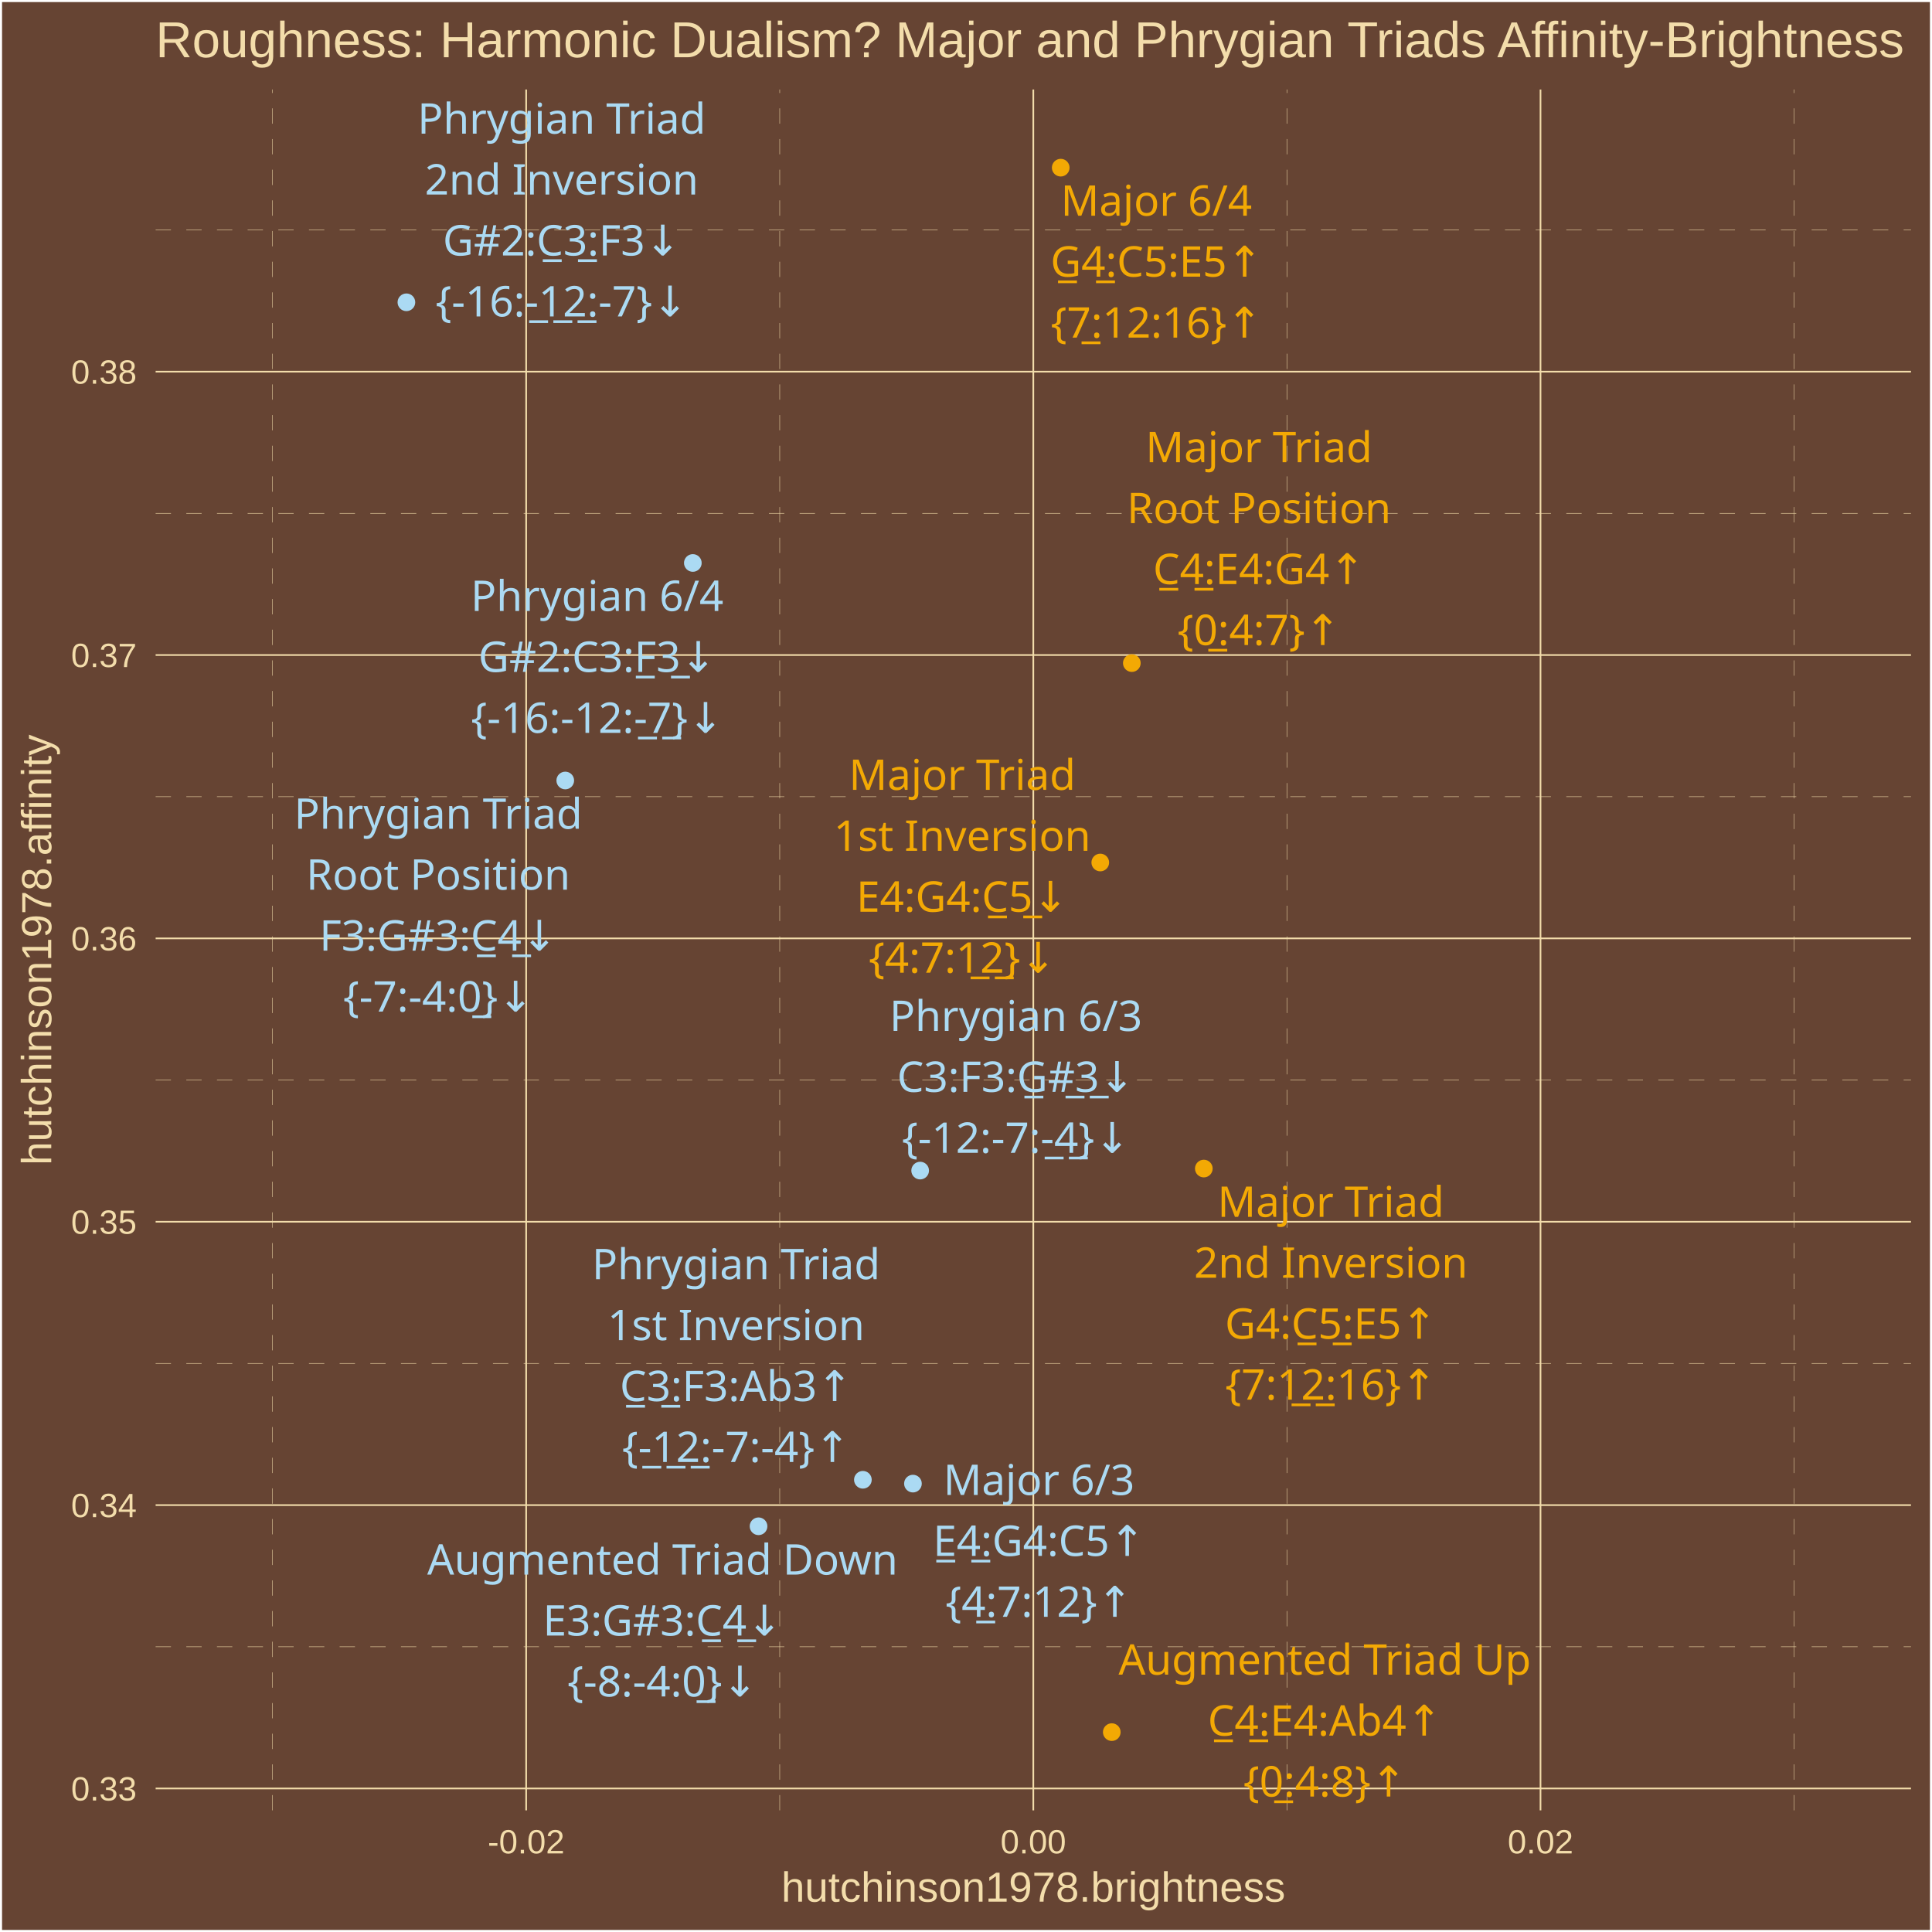
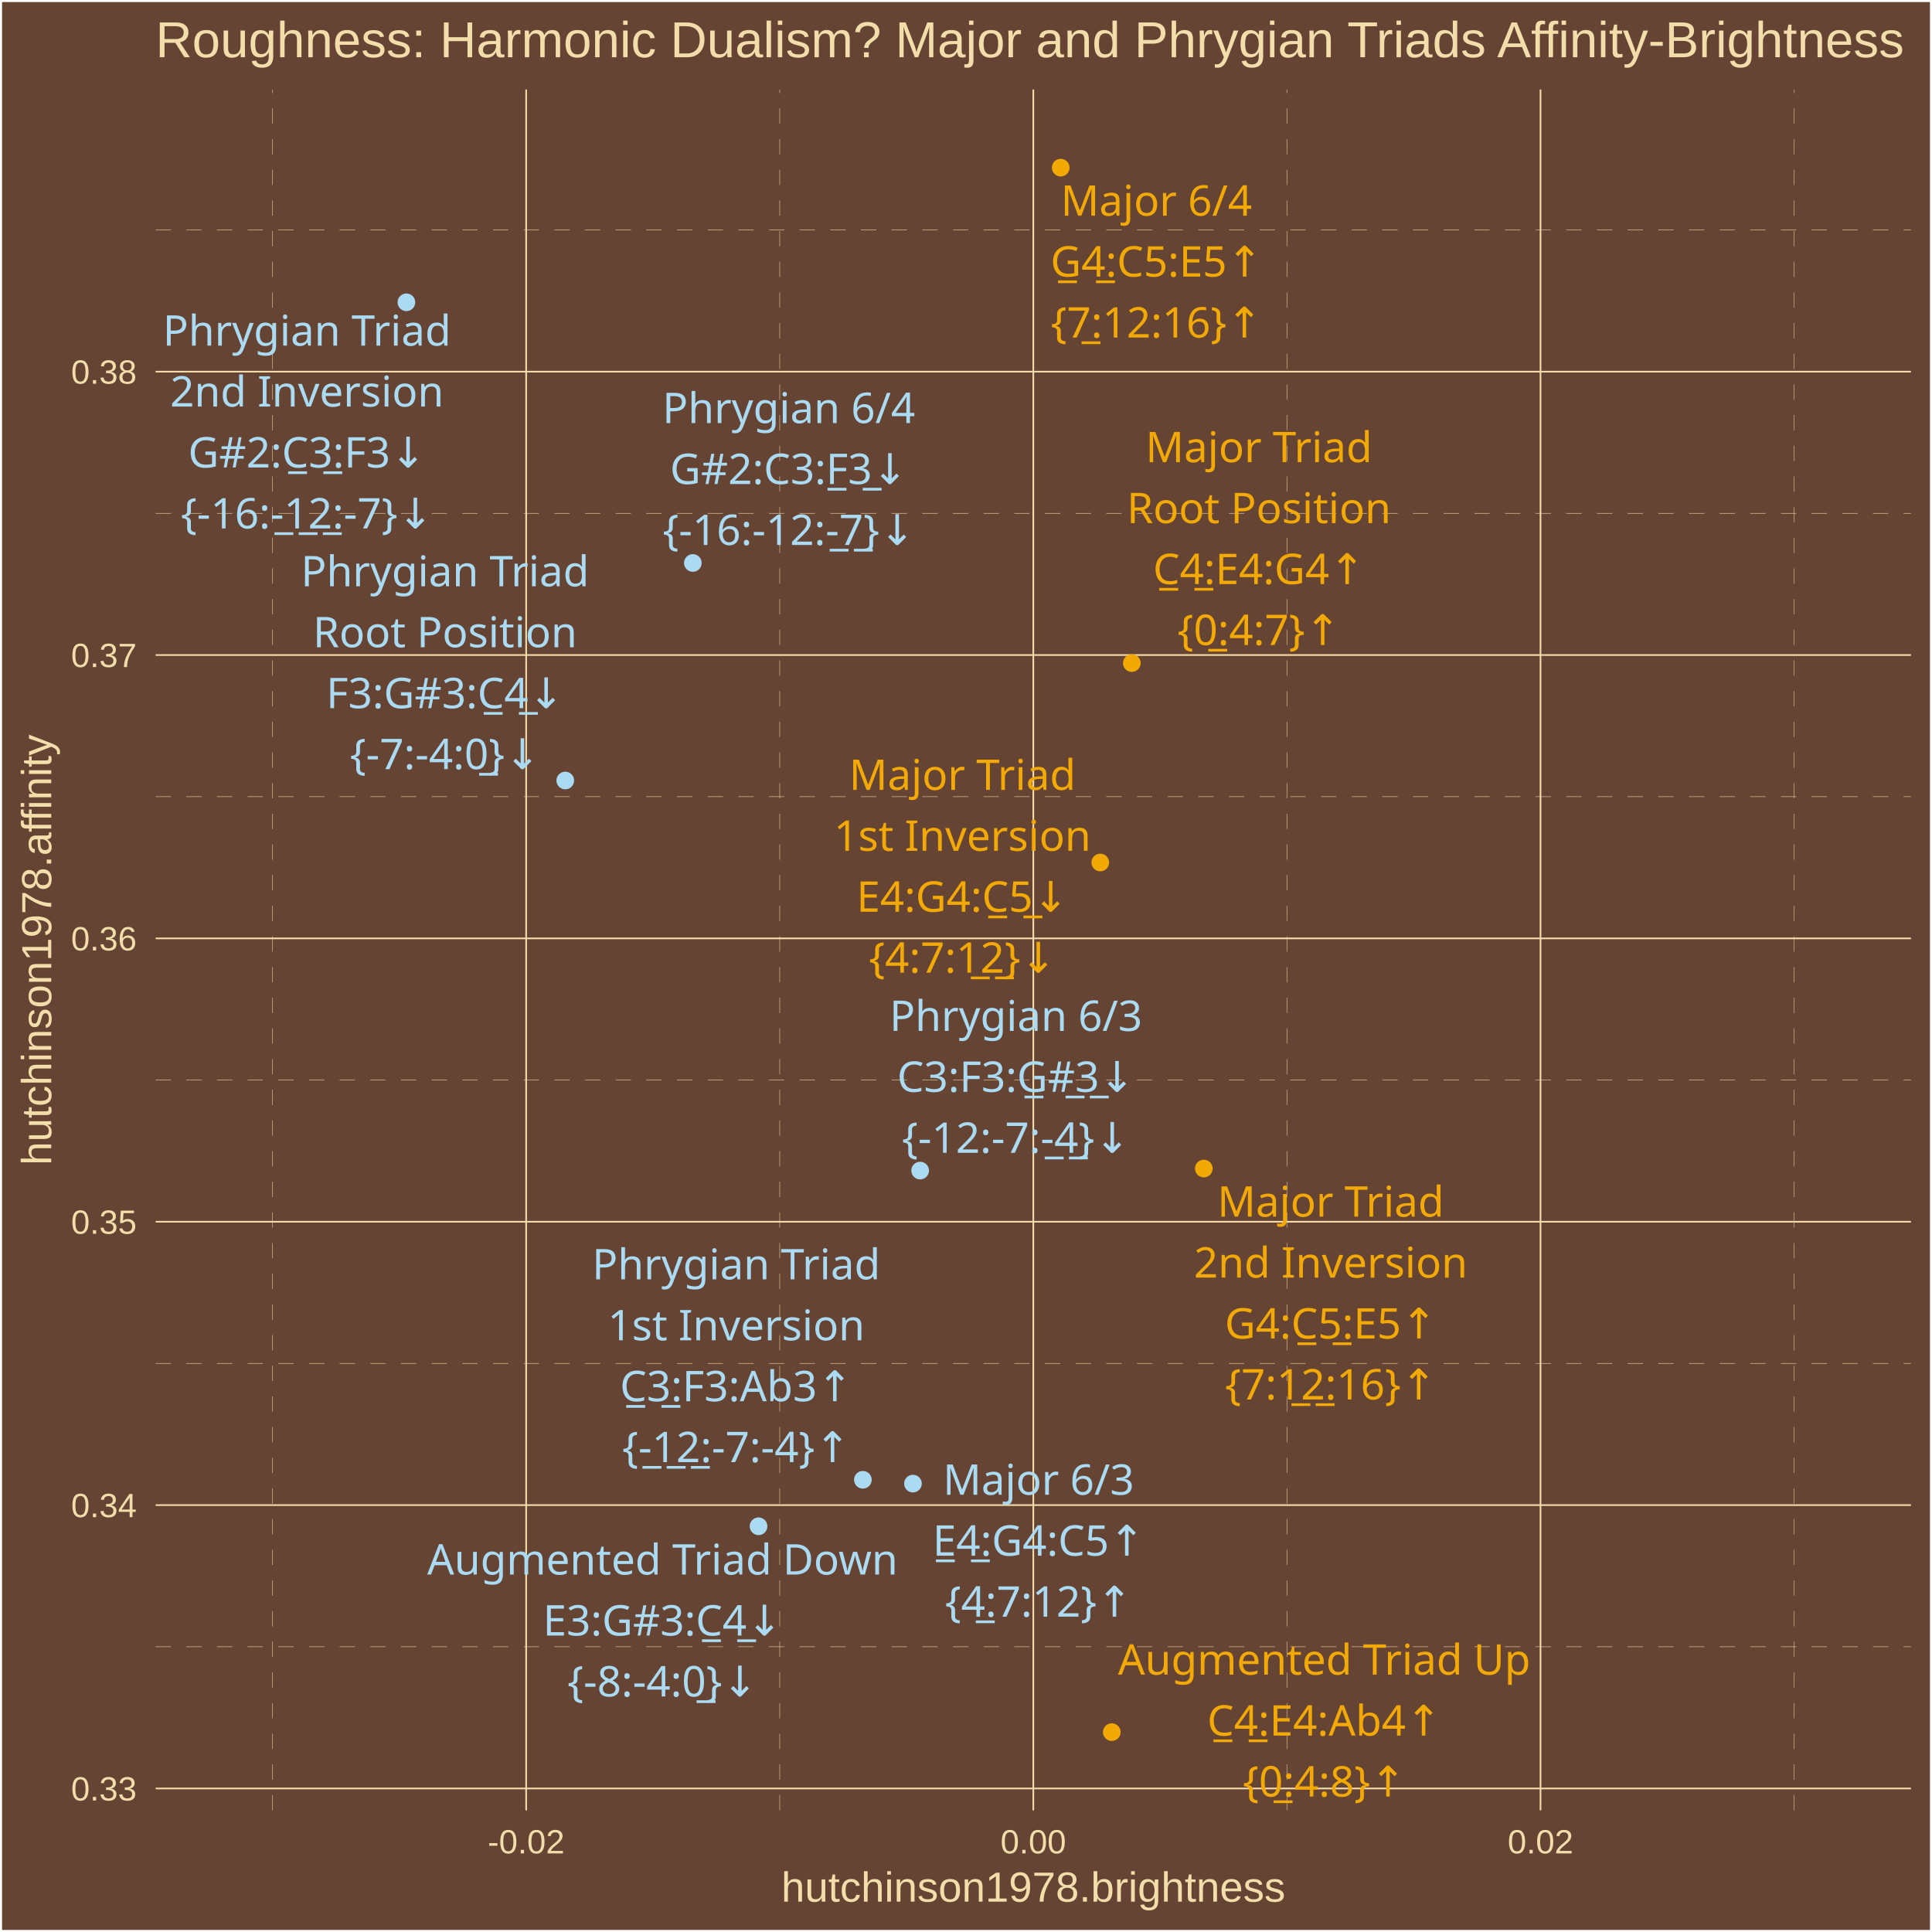
<svg xmlns="http://www.w3.org/2000/svg" class="svglite" width="504.00pt" height="504.00pt" viewBox="0 0 504.00 504.00">
  <defs>
    <style type="text/css">
    .svglite line, .svglite polyline, .svglite polygon, .svglite path, .svglite rect, .svglite circle {
      fill: none;
      stroke: #000000;
      stroke-linecap: round;
      stroke-linejoin: round;
      stroke-miterlimit: 10.00;
    }
    .svglite text {
      white-space: pre;
    }
  </style>
  </defs>
  <rect width="100%" height="100%" style="stroke: none; fill: #664433;" />
  <defs>
    <clipPath id="cpMC4wMHw1MDQuMDB8MC4wMHw1MDQuMDA=">
      <rect x="0.00" y="0.00" width="504.00" height="504.00" />
    </clipPath>
  </defs>
  <g clip-path="url(#cpMC4wMHw1MDQuMDB8MC4wMHw1MDQuMDA=)">
    <rect x="0.00" y="-0" width="504.00" height="504.00" style="stroke-width: 1.07; stroke: #FFFFFF; fill: #664433;" />
  </g>
  <defs>
    <clipPath id="cpNDAuNjB8NDk4LjUyfDIzLjM0fDQ3Mi4yNw==">
      <rect x="40.60" y="23.34" width="457.92" height="448.93" />
    </clipPath>
  </defs>
  <g clip-path="url(#cpNDAuNjB8NDk4LjUyfDIzLjM0fDQ3Mi4yNw==)">
    <rect x="40.60" y="23.34" width="457.92" height="448.93" style="stroke-width: 1.07; stroke: none; fill: #664433;" />
    <polyline points="40.60,429.59 498.52,429.59 " style="stroke-width: 0.11; stroke: #F3DDAB; stroke-dasharray: 4.00,4.00; stroke-linecap: butt;" />
    <polyline points="40.60,355.67 498.52,355.67 " style="stroke-width: 0.11; stroke: #F3DDAB; stroke-dasharray: 4.00,4.00; stroke-linecap: butt;" />
    <polyline points="40.60,281.75 498.52,281.75 " style="stroke-width: 0.11; stroke: #F3DDAB; stroke-dasharray: 4.00,4.00; stroke-linecap: butt;" />
    <polyline points="40.60,207.83 498.52,207.83 " style="stroke-width: 0.11; stroke: #F3DDAB; stroke-dasharray: 4.00,4.00; stroke-linecap: butt;" />
    <polyline points="40.60,133.91 498.52,133.91 " style="stroke-width: 0.11; stroke: #F3DDAB; stroke-dasharray: 4.00,4.00; stroke-linecap: butt;" />
    <polyline points="40.60,59.99 498.52,59.99 " style="stroke-width: 0.11; stroke: #F3DDAB; stroke-dasharray: 4.00,4.00; stroke-linecap: butt;" />
    <polyline points="71.11,472.27 71.11,23.34 " style="stroke-width: 0.11; stroke: #F3DDAB; stroke-dasharray: 4.00,4.00; stroke-linecap: butt;" />
    <polyline points="203.41,472.27 203.41,23.34 " style="stroke-width: 0.11; stroke: #F3DDAB; stroke-dasharray: 4.00,4.00; stroke-linecap: butt;" />
    <polyline points="335.71,472.27 335.71,23.34 " style="stroke-width: 0.11; stroke: #F3DDAB; stroke-dasharray: 4.00,4.00; stroke-linecap: butt;" />
    <polyline points="468.02,472.27 468.02,23.34 " style="stroke-width: 0.11; stroke: #F3DDAB; stroke-dasharray: 4.00,4.00; stroke-linecap: butt;" />
    <polyline points="40.60,466.55 498.52,466.55 " style="stroke-width: 0.43; stroke: #F3DDAB; stroke-linecap: butt;" />
    <polyline points="40.60,392.63 498.52,392.63 " style="stroke-width: 0.43; stroke: #F3DDAB; stroke-linecap: butt;" />
    <polyline points="40.60,318.71 498.52,318.71 " style="stroke-width: 0.43; stroke: #F3DDAB; stroke-linecap: butt;" />
    <polyline points="40.60,244.79 498.52,244.79 " style="stroke-width: 0.43; stroke: #F3DDAB; stroke-linecap: butt;" />
    <polyline points="40.60,170.87 498.52,170.87 " style="stroke-width: 0.43; stroke: #F3DDAB; stroke-linecap: butt;" />
    <polyline points="40.60,96.95 498.52,96.95 " style="stroke-width: 0.43; stroke: #F3DDAB; stroke-linecap: butt;" />
    <polyline points="137.26,472.27 137.26,23.34 " style="stroke-width: 0.43; stroke: #F3DDAB; stroke-linecap: butt;" />
    <polyline points="269.56,472.27 269.56,23.34 " style="stroke-width: 0.43; stroke: #F3DDAB; stroke-linecap: butt;" />
    <polyline points="401.87,472.27 401.87,23.34 " style="stroke-width: 0.43; stroke: #F3DDAB; stroke-linecap: butt;" />
    <circle cx="295.26" cy="172.98" r="1.95" style="stroke-width: 0.71; stroke: #F3A904; fill: #F3A904;" />
    <circle cx="287.03" cy="225.00" r="1.95" style="stroke-width: 0.71; stroke: #F3A904; fill: #F3A904;" />
    <circle cx="314.04" cy="304.84" r="1.95" style="stroke-width: 0.71; stroke: #F3A904; fill: #F3A904;" />
    <circle cx="238.16" cy="387.03" r="1.95" style="stroke-width: 0.71; stroke: #ABDAF3; fill: #ABDAF3;" />
    <circle cx="276.71" cy="43.74" r="1.95" style="stroke-width: 0.71; stroke: #F3A904; fill: #F3A904;" />
    <circle cx="290.03" cy="451.86" r="1.95" style="stroke-width: 0.71; stroke: #F3A904; fill: #F3A904;" />
    <circle cx="197.88" cy="398.16" r="1.95" style="stroke-width: 0.71; stroke: #ABDAF3; fill: #ABDAF3;" />
    <circle cx="147.46" cy="203.61" r="1.95" style="stroke-width: 0.71; stroke: #ABDAF3; fill: #ABDAF3;" />
    <circle cx="225.10" cy="386.03" r="1.95" style="stroke-width: 0.71; stroke: #ABDAF3; fill: #ABDAF3;" />
    <circle cx="106.02" cy="78.86" r="1.95" style="stroke-width: 0.71; stroke: #ABDAF3; fill: #ABDAF3;" />
    <circle cx="240.04" cy="305.37" r="1.95" style="stroke-width: 0.71; stroke: #ABDAF3; fill: #ABDAF3;" />
    <circle cx="180.74" cy="146.86" r="1.95" style="stroke-width: 0.71; stroke: #ABDAF3; fill: #ABDAF3;" />
-     <text x="328.42" y="120.58" text-anchor="middle" style="font-size: 11.04px;fill: #F3A904; font-family: &quot;Arial Unicode MS&quot;;" textLength="55.77px" lengthAdjust="spacingAndGlyphs">Major Triad</text>
-     <text x="328.42" y="136.47" text-anchor="middle" style="font-size: 11.04px;fill: #F3A904; font-family: &quot;Arial Unicode MS&quot;;" textLength="65.61px" lengthAdjust="spacingAndGlyphs">Root Position</text>
-     <text x="328.42" y="152.37" text-anchor="middle" style="font-size: 11.04px;fill: #F3A904; font-family: &quot;Arial Unicode MS&quot;;" textLength="56.30px" lengthAdjust="spacingAndGlyphs">C̲4̲:E4:G4↑</text>
-     <text x="328.42" y="168.27" text-anchor="middle" style="font-size: 11.04px;fill: #F3A904; font-family: &quot;Arial Unicode MS&quot;;" textLength="39.77px" lengthAdjust="spacingAndGlyphs">{0̲:4:7}↑</text>
-     <text x="251.02" y="206.05" text-anchor="middle" style="font-size: 11.04px;fill: #F3A904; font-family: &quot;Arial Unicode MS&quot;;" textLength="55.77px" lengthAdjust="spacingAndGlyphs">Major Triad</text>
-     <text x="251.02" y="221.95" text-anchor="middle" style="font-size: 11.04px;fill: #F3A904; font-family: &quot;Arial Unicode MS&quot;;" textLength="62.54px" lengthAdjust="spacingAndGlyphs">1st Inversion</text>
-     <text x="251.02" y="237.85" text-anchor="middle" style="font-size: 11.04px;fill: #F3A904; font-family: &quot;Arial Unicode MS&quot;;" textLength="56.30px" lengthAdjust="spacingAndGlyphs">E4:G4:C̲5̲↓</text>
-     <text x="251.02" y="253.75" text-anchor="middle" style="font-size: 11.04px;fill: #F3A904; font-family: &quot;Arial Unicode MS&quot;;" textLength="45.91px" lengthAdjust="spacingAndGlyphs">{4:7:1̲2̲}↓</text>
-     <text x="347.18" y="317.44" text-anchor="middle" style="font-size: 11.04px;fill: #F3A904; font-family: &quot;Arial Unicode MS&quot;;" textLength="55.77px" lengthAdjust="spacingAndGlyphs">Major Triad</text>
-     <text x="347.18" y="333.33" text-anchor="middle" style="font-size: 11.04px;fill: #F3A904; font-family: &quot;Arial Unicode MS&quot;;" textLength="66.23px" lengthAdjust="spacingAndGlyphs">2nd Inversion</text>
-     <text x="347.18" y="349.23" text-anchor="middle" style="font-size: 11.04px;fill: #F3A904; font-family: &quot;Arial Unicode MS&quot;;" textLength="56.30px" lengthAdjust="spacingAndGlyphs">G4:C̲5̲:E5↑</text>
-     <text x="347.18" y="365.13" text-anchor="middle" style="font-size: 11.04px;fill: #F3A904; font-family: &quot;Arial Unicode MS&quot;;" textLength="52.04px" lengthAdjust="spacingAndGlyphs">{7:1̲2̲:16}↑</text>
-     <text x="271.04" y="389.99" text-anchor="middle" style="font-size: 11.04px;fill: #ABDAF3; font-family: &quot;Arial Unicode MS&quot;;" textLength="45.98px" lengthAdjust="spacingAndGlyphs">Major 6/3</text>
-     <text x="271.04" y="405.89" text-anchor="middle" style="font-size: 11.04px;fill: #ABDAF3; font-family: &quot;Arial Unicode MS&quot;;" textLength="56.30px" lengthAdjust="spacingAndGlyphs">E̲4̲:G4:C5↑</text>
-     <text x="271.04" y="421.78" text-anchor="middle" style="font-size: 11.04px;fill: #ABDAF3; font-family: &quot;Arial Unicode MS&quot;;" textLength="45.91px" lengthAdjust="spacingAndGlyphs">{4̲:7:12}↑</text>
+     <text x="328.41" y="120.57" text-anchor="middle" style="font-size: 11.04px;fill: #F3A904; font-family: &quot;Arial Unicode MS&quot;;" textLength="55.77px" lengthAdjust="spacingAndGlyphs">Major Triad</text>
+     <text x="328.41" y="136.47" text-anchor="middle" style="font-size: 11.04px;fill: #F3A904; font-family: &quot;Arial Unicode MS&quot;;" textLength="65.61px" lengthAdjust="spacingAndGlyphs">Root Position</text>
+     <text x="328.41" y="152.37" text-anchor="middle" style="font-size: 11.04px;fill: #F3A904; font-family: &quot;Arial Unicode MS&quot;;" textLength="56.30px" lengthAdjust="spacingAndGlyphs">C̲4̲:E4:G4↑</text>
+     <text x="328.41" y="168.27" text-anchor="middle" style="font-size: 11.04px;fill: #F3A904; font-family: &quot;Arial Unicode MS&quot;;" textLength="39.77px" lengthAdjust="spacingAndGlyphs">{0̲:4:7}↑</text>
+     <text x="251.07" y="206.06" text-anchor="middle" style="font-size: 11.04px;fill: #F3A904; font-family: &quot;Arial Unicode MS&quot;;" textLength="55.77px" lengthAdjust="spacingAndGlyphs">Major Triad</text>
+     <text x="251.07" y="221.95" text-anchor="middle" style="font-size: 11.04px;fill: #F3A904; font-family: &quot;Arial Unicode MS&quot;;" textLength="62.54px" lengthAdjust="spacingAndGlyphs">1st Inversion</text>
+     <text x="251.07" y="237.85" text-anchor="middle" style="font-size: 11.04px;fill: #F3A904; font-family: &quot;Arial Unicode MS&quot;;" textLength="56.30px" lengthAdjust="spacingAndGlyphs">E4:G4:C̲5̲↓</text>
+     <text x="251.07" y="253.75" text-anchor="middle" style="font-size: 11.04px;fill: #F3A904; font-family: &quot;Arial Unicode MS&quot;;" textLength="45.91px" lengthAdjust="spacingAndGlyphs">{4:7:1̲2̲}↓</text>
+     <text x="347.14" y="317.39" text-anchor="middle" style="font-size: 11.04px;fill: #F3A904; font-family: &quot;Arial Unicode MS&quot;;" textLength="55.77px" lengthAdjust="spacingAndGlyphs">Major Triad</text>
+     <text x="347.14" y="333.29" text-anchor="middle" style="font-size: 11.04px;fill: #F3A904; font-family: &quot;Arial Unicode MS&quot;;" textLength="66.23px" lengthAdjust="spacingAndGlyphs">2nd Inversion</text>
+     <text x="347.14" y="349.19" text-anchor="middle" style="font-size: 11.04px;fill: #F3A904; font-family: &quot;Arial Unicode MS&quot;;" textLength="56.30px" lengthAdjust="spacingAndGlyphs">G4:C̲5̲:E5↑</text>
+     <text x="347.14" y="365.08" text-anchor="middle" style="font-size: 11.04px;fill: #F3A904; font-family: &quot;Arial Unicode MS&quot;;" textLength="52.04px" lengthAdjust="spacingAndGlyphs">{7:1̲2̲:16}↑</text>
+     <text x="270.93" y="389.93" text-anchor="middle" style="font-size: 11.04px;fill: #ABDAF3; font-family: &quot;Arial Unicode MS&quot;;" textLength="45.98px" lengthAdjust="spacingAndGlyphs">Major 6/3</text>
+     <text x="270.93" y="405.83" text-anchor="middle" style="font-size: 11.04px;fill: #ABDAF3; font-family: &quot;Arial Unicode MS&quot;;" textLength="56.30px" lengthAdjust="spacingAndGlyphs">E̲4̲:G4:C5↑</text>
+     <text x="270.93" y="421.73" text-anchor="middle" style="font-size: 11.04px;fill: #ABDAF3; font-family: &quot;Arial Unicode MS&quot;;" textLength="45.91px" lengthAdjust="spacingAndGlyphs">{4̲:7:12}↑</text>
    <text x="301.67" y="56.27" text-anchor="middle" style="font-size: 11.04px;fill: #F3A904; font-family: &quot;Arial Unicode MS&quot;;" textLength="45.98px" lengthAdjust="spacingAndGlyphs">Major 6/4</text>
-     <text x="301.67" y="72.17" text-anchor="middle" style="font-size: 11.04px;fill: #F3A904; font-family: &quot;Arial Unicode MS&quot;;" textLength="56.30px" lengthAdjust="spacingAndGlyphs">G̲4̲:C5:E5↑</text>
-     <text x="301.67" y="88.07" text-anchor="middle" style="font-size: 11.04px;fill: #F3A904; font-family: &quot;Arial Unicode MS&quot;;" textLength="52.04px" lengthAdjust="spacingAndGlyphs">{7̲:12:16}↑</text>
-     <text x="345.60" y="436.87" text-anchor="middle" style="font-size: 11.04px;fill: #F3A904; font-family: &quot;Arial Unicode MS&quot;;" textLength="101.78px" lengthAdjust="spacingAndGlyphs">Augmented Triad Up</text>
-     <text x="345.60" y="452.77" text-anchor="middle" style="font-size: 11.04px;fill: #F3A904; font-family: &quot;Arial Unicode MS&quot;;" textLength="61.21px" lengthAdjust="spacingAndGlyphs">C̲4̲:E4:Ab4↑</text>
-     <text x="345.60" y="468.67" text-anchor="middle" style="font-size: 11.04px;fill: #F3A904; font-family: &quot;Arial Unicode MS&quot;;" textLength="39.77px" lengthAdjust="spacingAndGlyphs">{0̲:4:8}↑</text>
-     <text x="172.83" y="410.77" text-anchor="middle" style="font-size: 11.04px;fill: #ABDAF3; font-family: &quot;Arial Unicode MS&quot;;" textLength="115.88px" lengthAdjust="spacingAndGlyphs">Augmented Triad Down</text>
-     <text x="172.83" y="426.67" text-anchor="middle" style="font-size: 11.04px;fill: #ABDAF3; font-family: &quot;Arial Unicode MS&quot;;" textLength="62.44px" lengthAdjust="spacingAndGlyphs">E3:G#3:C̲4̲↓</text>
+     <text x="301.67" y="72.16" text-anchor="middle" style="font-size: 11.04px;fill: #F3A904; font-family: &quot;Arial Unicode MS&quot;;" textLength="56.30px" lengthAdjust="spacingAndGlyphs">G̲4̲:C5:E5↑</text>
+     <text x="301.67" y="88.06" text-anchor="middle" style="font-size: 11.04px;fill: #F3A904; font-family: &quot;Arial Unicode MS&quot;;" textLength="52.04px" lengthAdjust="spacingAndGlyphs">{7̲:12:16}↑</text>
+     <text x="345.45" y="436.87" text-anchor="middle" style="font-size: 11.04px;fill: #F3A904; font-family: &quot;Arial Unicode MS&quot;;" textLength="101.78px" lengthAdjust="spacingAndGlyphs">Augmented Triad Up</text>
+     <text x="345.45" y="452.77" text-anchor="middle" style="font-size: 11.04px;fill: #F3A904; font-family: &quot;Arial Unicode MS&quot;;" textLength="61.21px" lengthAdjust="spacingAndGlyphs">C̲4̲:E4:Ab4↑</text>
+     <text x="345.45" y="468.67" text-anchor="middle" style="font-size: 11.04px;fill: #F3A904; font-family: &quot;Arial Unicode MS&quot;;" textLength="39.77px" lengthAdjust="spacingAndGlyphs">{0̲:4:8}↑</text>
+     <text x="172.83" y="410.76" text-anchor="middle" style="font-size: 11.04px;fill: #ABDAF3; font-family: &quot;Arial Unicode MS&quot;;" textLength="115.88px" lengthAdjust="spacingAndGlyphs">Augmented Triad Down</text>
+     <text x="172.83" y="426.66" text-anchor="middle" style="font-size: 11.04px;fill: #ABDAF3; font-family: &quot;Arial Unicode MS&quot;;" textLength="62.44px" lengthAdjust="spacingAndGlyphs">E3:G#3:C̲4̲↓</text>
    <text x="172.83" y="442.56" text-anchor="middle" style="font-size: 11.04px;fill: #ABDAF3; font-family: &quot;Arial Unicode MS&quot;;" textLength="47.12px" lengthAdjust="spacingAndGlyphs">{-8:-4:0̲}↓</text>
-     <text x="114.32" y="216.20" text-anchor="middle" style="font-size: 11.04px;fill: #ABDAF3; font-family: &quot;Arial Unicode MS&quot;;" textLength="71.73px" lengthAdjust="spacingAndGlyphs">Phrygian Triad</text>
-     <text x="114.32" y="232.09" text-anchor="middle" style="font-size: 11.04px;fill: #ABDAF3; font-family: &quot;Arial Unicode MS&quot;;" textLength="65.61px" lengthAdjust="spacingAndGlyphs">Root Position</text>
-     <text x="114.32" y="247.99" text-anchor="middle" style="font-size: 11.04px;fill: #ABDAF3; font-family: &quot;Arial Unicode MS&quot;;" textLength="61.82px" lengthAdjust="spacingAndGlyphs">F3:G#3:C̲4̲↓</text>
-     <text x="114.32" y="263.89" text-anchor="middle" style="font-size: 11.04px;fill: #ABDAF3; font-family: &quot;Arial Unicode MS&quot;;" textLength="47.12px" lengthAdjust="spacingAndGlyphs">{-7:-4:0̲}↓</text>
-     <text x="192.02" y="333.70" text-anchor="middle" style="font-size: 11.04px;fill: #ABDAF3; font-family: &quot;Arial Unicode MS&quot;;" textLength="71.73px" lengthAdjust="spacingAndGlyphs">Phrygian Triad</text>
-     <text x="192.02" y="349.60" text-anchor="middle" style="font-size: 11.04px;fill: #ABDAF3; font-family: &quot;Arial Unicode MS&quot;;" textLength="62.54px" lengthAdjust="spacingAndGlyphs">1st Inversion</text>
-     <text x="192.02" y="365.50" text-anchor="middle" style="font-size: 11.04px;fill: #ABDAF3; font-family: &quot;Arial Unicode MS&quot;;" textLength="60.60px" lengthAdjust="spacingAndGlyphs">C̲3̲:F3:Ab3↑</text>
-     <text x="192.02" y="381.39" text-anchor="middle" style="font-size: 11.04px;fill: #ABDAF3; font-family: &quot;Arial Unicode MS&quot;;" textLength="56.92px" lengthAdjust="spacingAndGlyphs">{-̲1̲2̲:-7:-4}↑</text>
-     <text x="146.51" y="34.86" text-anchor="middle" style="font-size: 11.04px;fill: #ABDAF3; font-family: &quot;Arial Unicode MS&quot;;" textLength="71.73px" lengthAdjust="spacingAndGlyphs">Phrygian Triad</text>
-     <text x="146.51" y="50.75" text-anchor="middle" style="font-size: 11.04px;fill: #ABDAF3; font-family: &quot;Arial Unicode MS&quot;;" textLength="66.23px" lengthAdjust="spacingAndGlyphs">2nd Inversion</text>
-     <text x="146.51" y="66.65" text-anchor="middle" style="font-size: 11.04px;fill: #ABDAF3; font-family: &quot;Arial Unicode MS&quot;;" textLength="61.82px" lengthAdjust="spacingAndGlyphs">G#2:C̲3̲:F3↓</text>
-     <text x="146.51" y="82.55" text-anchor="middle" style="font-size: 11.04px;fill: #ABDAF3; font-family: &quot;Arial Unicode MS&quot;;" textLength="63.06px" lengthAdjust="spacingAndGlyphs">{-16:-̲1̲2̲:-7}↓</text>
-     <text x="265.01" y="268.94" text-anchor="middle" style="font-size: 11.04px;fill: #ABDAF3; font-family: &quot;Arial Unicode MS&quot;;" textLength="61.93px" lengthAdjust="spacingAndGlyphs">Phrygian 6/3</text>
-     <text x="265.01" y="284.84" text-anchor="middle" style="font-size: 11.04px;fill: #ABDAF3; font-family: &quot;Arial Unicode MS&quot;;" textLength="61.82px" lengthAdjust="spacingAndGlyphs">C3:F3:G̲#̲3̲↓</text>
-     <text x="265.01" y="300.74" text-anchor="middle" style="font-size: 11.04px;fill: #ABDAF3; font-family: &quot;Arial Unicode MS&quot;;" textLength="56.92px" lengthAdjust="spacingAndGlyphs">{-12:-7:-̲4̲}↓</text>
-     <text x="155.77" y="159.38" text-anchor="middle" style="font-size: 11.04px;fill: #ABDAF3; font-family: &quot;Arial Unicode MS&quot;;" textLength="61.93px" lengthAdjust="spacingAndGlyphs">Phrygian 6/4</text>
-     <text x="155.77" y="175.28" text-anchor="middle" style="font-size: 11.04px;fill: #ABDAF3; font-family: &quot;Arial Unicode MS&quot;;" textLength="61.82px" lengthAdjust="spacingAndGlyphs">G#2:C3:F̲3̲↓</text>
-     <text x="155.77" y="191.18" text-anchor="middle" style="font-size: 11.04px;fill: #ABDAF3; font-family: &quot;Arial Unicode MS&quot;;" textLength="63.06px" lengthAdjust="spacingAndGlyphs">{-16:-12:-̲7̲}↓</text>
+     <text x="116.09" y="152.95" text-anchor="middle" style="font-size: 11.04px;fill: #ABDAF3; font-family: &quot;Arial Unicode MS&quot;;" textLength="71.73px" lengthAdjust="spacingAndGlyphs">Phrygian Triad</text>
+     <text x="116.09" y="168.85" text-anchor="middle" style="font-size: 11.04px;fill: #ABDAF3; font-family: &quot;Arial Unicode MS&quot;;" textLength="65.61px" lengthAdjust="spacingAndGlyphs">Root Position</text>
+     <text x="116.09" y="184.75" text-anchor="middle" style="font-size: 11.04px;fill: #ABDAF3; font-family: &quot;Arial Unicode MS&quot;;" textLength="61.82px" lengthAdjust="spacingAndGlyphs">F3:G#3:C̲4̲↓</text>
+     <text x="116.09" y="200.64" text-anchor="middle" style="font-size: 11.04px;fill: #ABDAF3; font-family: &quot;Arial Unicode MS&quot;;" textLength="47.12px" lengthAdjust="spacingAndGlyphs">{-7:-4:0̲}↓</text>
+     <text x="192.06" y="333.74" text-anchor="middle" style="font-size: 11.04px;fill: #ABDAF3; font-family: &quot;Arial Unicode MS&quot;;" textLength="71.73px" lengthAdjust="spacingAndGlyphs">Phrygian Triad</text>
+     <text x="192.06" y="349.64" text-anchor="middle" style="font-size: 11.04px;fill: #ABDAF3; font-family: &quot;Arial Unicode MS&quot;;" textLength="62.54px" lengthAdjust="spacingAndGlyphs">1st Inversion</text>
+     <text x="192.06" y="365.54" text-anchor="middle" style="font-size: 11.04px;fill: #ABDAF3; font-family: &quot;Arial Unicode MS&quot;;" textLength="60.60px" lengthAdjust="spacingAndGlyphs">C̲3̲:F3:Ab3↑</text>
+     <text x="192.06" y="381.43" text-anchor="middle" style="font-size: 11.04px;fill: #ABDAF3; font-family: &quot;Arial Unicode MS&quot;;" textLength="56.92px" lengthAdjust="spacingAndGlyphs">{-̲1̲2̲:-7:-4}↑</text>
+     <text x="80.07" y="90.17" text-anchor="middle" style="font-size: 11.04px;fill: #ABDAF3; font-family: &quot;Arial Unicode MS&quot;;" textLength="71.73px" lengthAdjust="spacingAndGlyphs">Phrygian Triad</text>
+     <text x="80.07" y="106.06" text-anchor="middle" style="font-size: 11.04px;fill: #ABDAF3; font-family: &quot;Arial Unicode MS&quot;;" textLength="66.23px" lengthAdjust="spacingAndGlyphs">2nd Inversion</text>
+     <text x="80.07" y="121.96" text-anchor="middle" style="font-size: 11.04px;fill: #ABDAF3; font-family: &quot;Arial Unicode MS&quot;;" textLength="61.82px" lengthAdjust="spacingAndGlyphs">G#2:C̲3̲:F3↓</text>
+     <text x="80.07" y="137.86" text-anchor="middle" style="font-size: 11.04px;fill: #ABDAF3; font-family: &quot;Arial Unicode MS&quot;;" textLength="63.06px" lengthAdjust="spacingAndGlyphs">{-16:-̲1̲2̲:-7}↓</text>
+     <text x="265.02" y="268.94" text-anchor="middle" style="font-size: 11.04px;fill: #ABDAF3; font-family: &quot;Arial Unicode MS&quot;;" textLength="61.93px" lengthAdjust="spacingAndGlyphs">Phrygian 6/3</text>
+     <text x="265.02" y="284.83" text-anchor="middle" style="font-size: 11.04px;fill: #ABDAF3; font-family: &quot;Arial Unicode MS&quot;;" textLength="61.82px" lengthAdjust="spacingAndGlyphs">C3:F3:G̲#̲3̲↓</text>
+     <text x="265.02" y="300.73" text-anchor="middle" style="font-size: 11.04px;fill: #ABDAF3; font-family: &quot;Arial Unicode MS&quot;;" textLength="56.92px" lengthAdjust="spacingAndGlyphs">{-12:-7:-̲4̲}↓</text>
+     <text x="205.77" y="110.37" text-anchor="middle" style="font-size: 11.04px;fill: #ABDAF3; font-family: &quot;Arial Unicode MS&quot;;" textLength="61.93px" lengthAdjust="spacingAndGlyphs">Phrygian 6/4</text>
+     <text x="205.77" y="126.27" text-anchor="middle" style="font-size: 11.04px;fill: #ABDAF3; font-family: &quot;Arial Unicode MS&quot;;" textLength="61.82px" lengthAdjust="spacingAndGlyphs">G#2:C3:F̲3̲↓</text>
+     <text x="205.77" y="142.17" text-anchor="middle" style="font-size: 11.04px;fill: #ABDAF3; font-family: &quot;Arial Unicode MS&quot;;" textLength="63.06px" lengthAdjust="spacingAndGlyphs">{-16:-12:-̲7̲}↓</text>
  </g>
  <g clip-path="url(#cpMC4wMHw1MDQuMDB8MC4wMHw1MDQuMDA=)">
    <text x="35.67" y="469.70" text-anchor="end" style="font-size: 8.80px;fill: #F3DDAB; font-family: &quot;Arial&quot;;" textLength="17.13px" lengthAdjust="spacingAndGlyphs">0.33</text>
    <text x="35.67" y="395.78" text-anchor="end" style="font-size: 8.80px;fill: #F3DDAB; font-family: &quot;Arial&quot;;" textLength="17.13px" lengthAdjust="spacingAndGlyphs">0.34</text>
    <text x="35.67" y="321.86" text-anchor="end" style="font-size: 8.80px;fill: #F3DDAB; font-family: &quot;Arial&quot;;" textLength="17.13px" lengthAdjust="spacingAndGlyphs">0.35</text>
    <text x="35.67" y="247.94" text-anchor="end" style="font-size: 8.80px;fill: #F3DDAB; font-family: &quot;Arial&quot;;" textLength="17.13px" lengthAdjust="spacingAndGlyphs">0.36</text>
    <text x="35.67" y="174.02" text-anchor="end" style="font-size: 8.80px;fill: #F3DDAB; font-family: &quot;Arial&quot;;" textLength="17.13px" lengthAdjust="spacingAndGlyphs">0.37</text>
    <text x="35.67" y="100.10" text-anchor="end" style="font-size: 8.80px;fill: #F3DDAB; font-family: &quot;Arial&quot;;" textLength="17.13px" lengthAdjust="spacingAndGlyphs">0.38</text>
    <text x="137.26" y="483.50" text-anchor="middle" style="font-size: 8.80px;fill: #F3DDAB; font-family: &quot;Arial&quot;;" textLength="20.06px" lengthAdjust="spacingAndGlyphs">-0.02</text>
    <text x="269.56" y="483.50" text-anchor="middle" style="font-size: 8.80px;fill: #F3DDAB; font-family: &quot;Arial&quot;;" textLength="17.13px" lengthAdjust="spacingAndGlyphs">0.00</text>
    <text x="401.87" y="483.50" text-anchor="middle" style="font-size: 8.80px;fill: #F3DDAB; font-family: &quot;Arial&quot;;" textLength="17.13px" lengthAdjust="spacingAndGlyphs">0.02</text>
    <text x="269.56" y="496.09" text-anchor="middle" style="font-size: 11.00px;fill: #F3DDAB; font-family: &quot;Arial&quot;;" textLength="131.51px" lengthAdjust="spacingAndGlyphs">hutchinson1978.brightness</text>
    <text transform="translate(13.37,247.80) rotate(-90)" text-anchor="middle" style="font-size: 11.00px;fill: #F3DDAB; font-family: &quot;Arial&quot;;" textLength="112.53px" lengthAdjust="spacingAndGlyphs">hutchinson1978.affinity</text>
    <text x="40.60" y="14.94" style="font-size: 13.20px;fill: #F3DDAB; font-family: &quot;Arial&quot;;" textLength="457.48px" lengthAdjust="spacingAndGlyphs">Roughness: Harmonic Dualism? Major and Phrygian Triads Affinity-Brightness</text>
  </g>
</svg>
